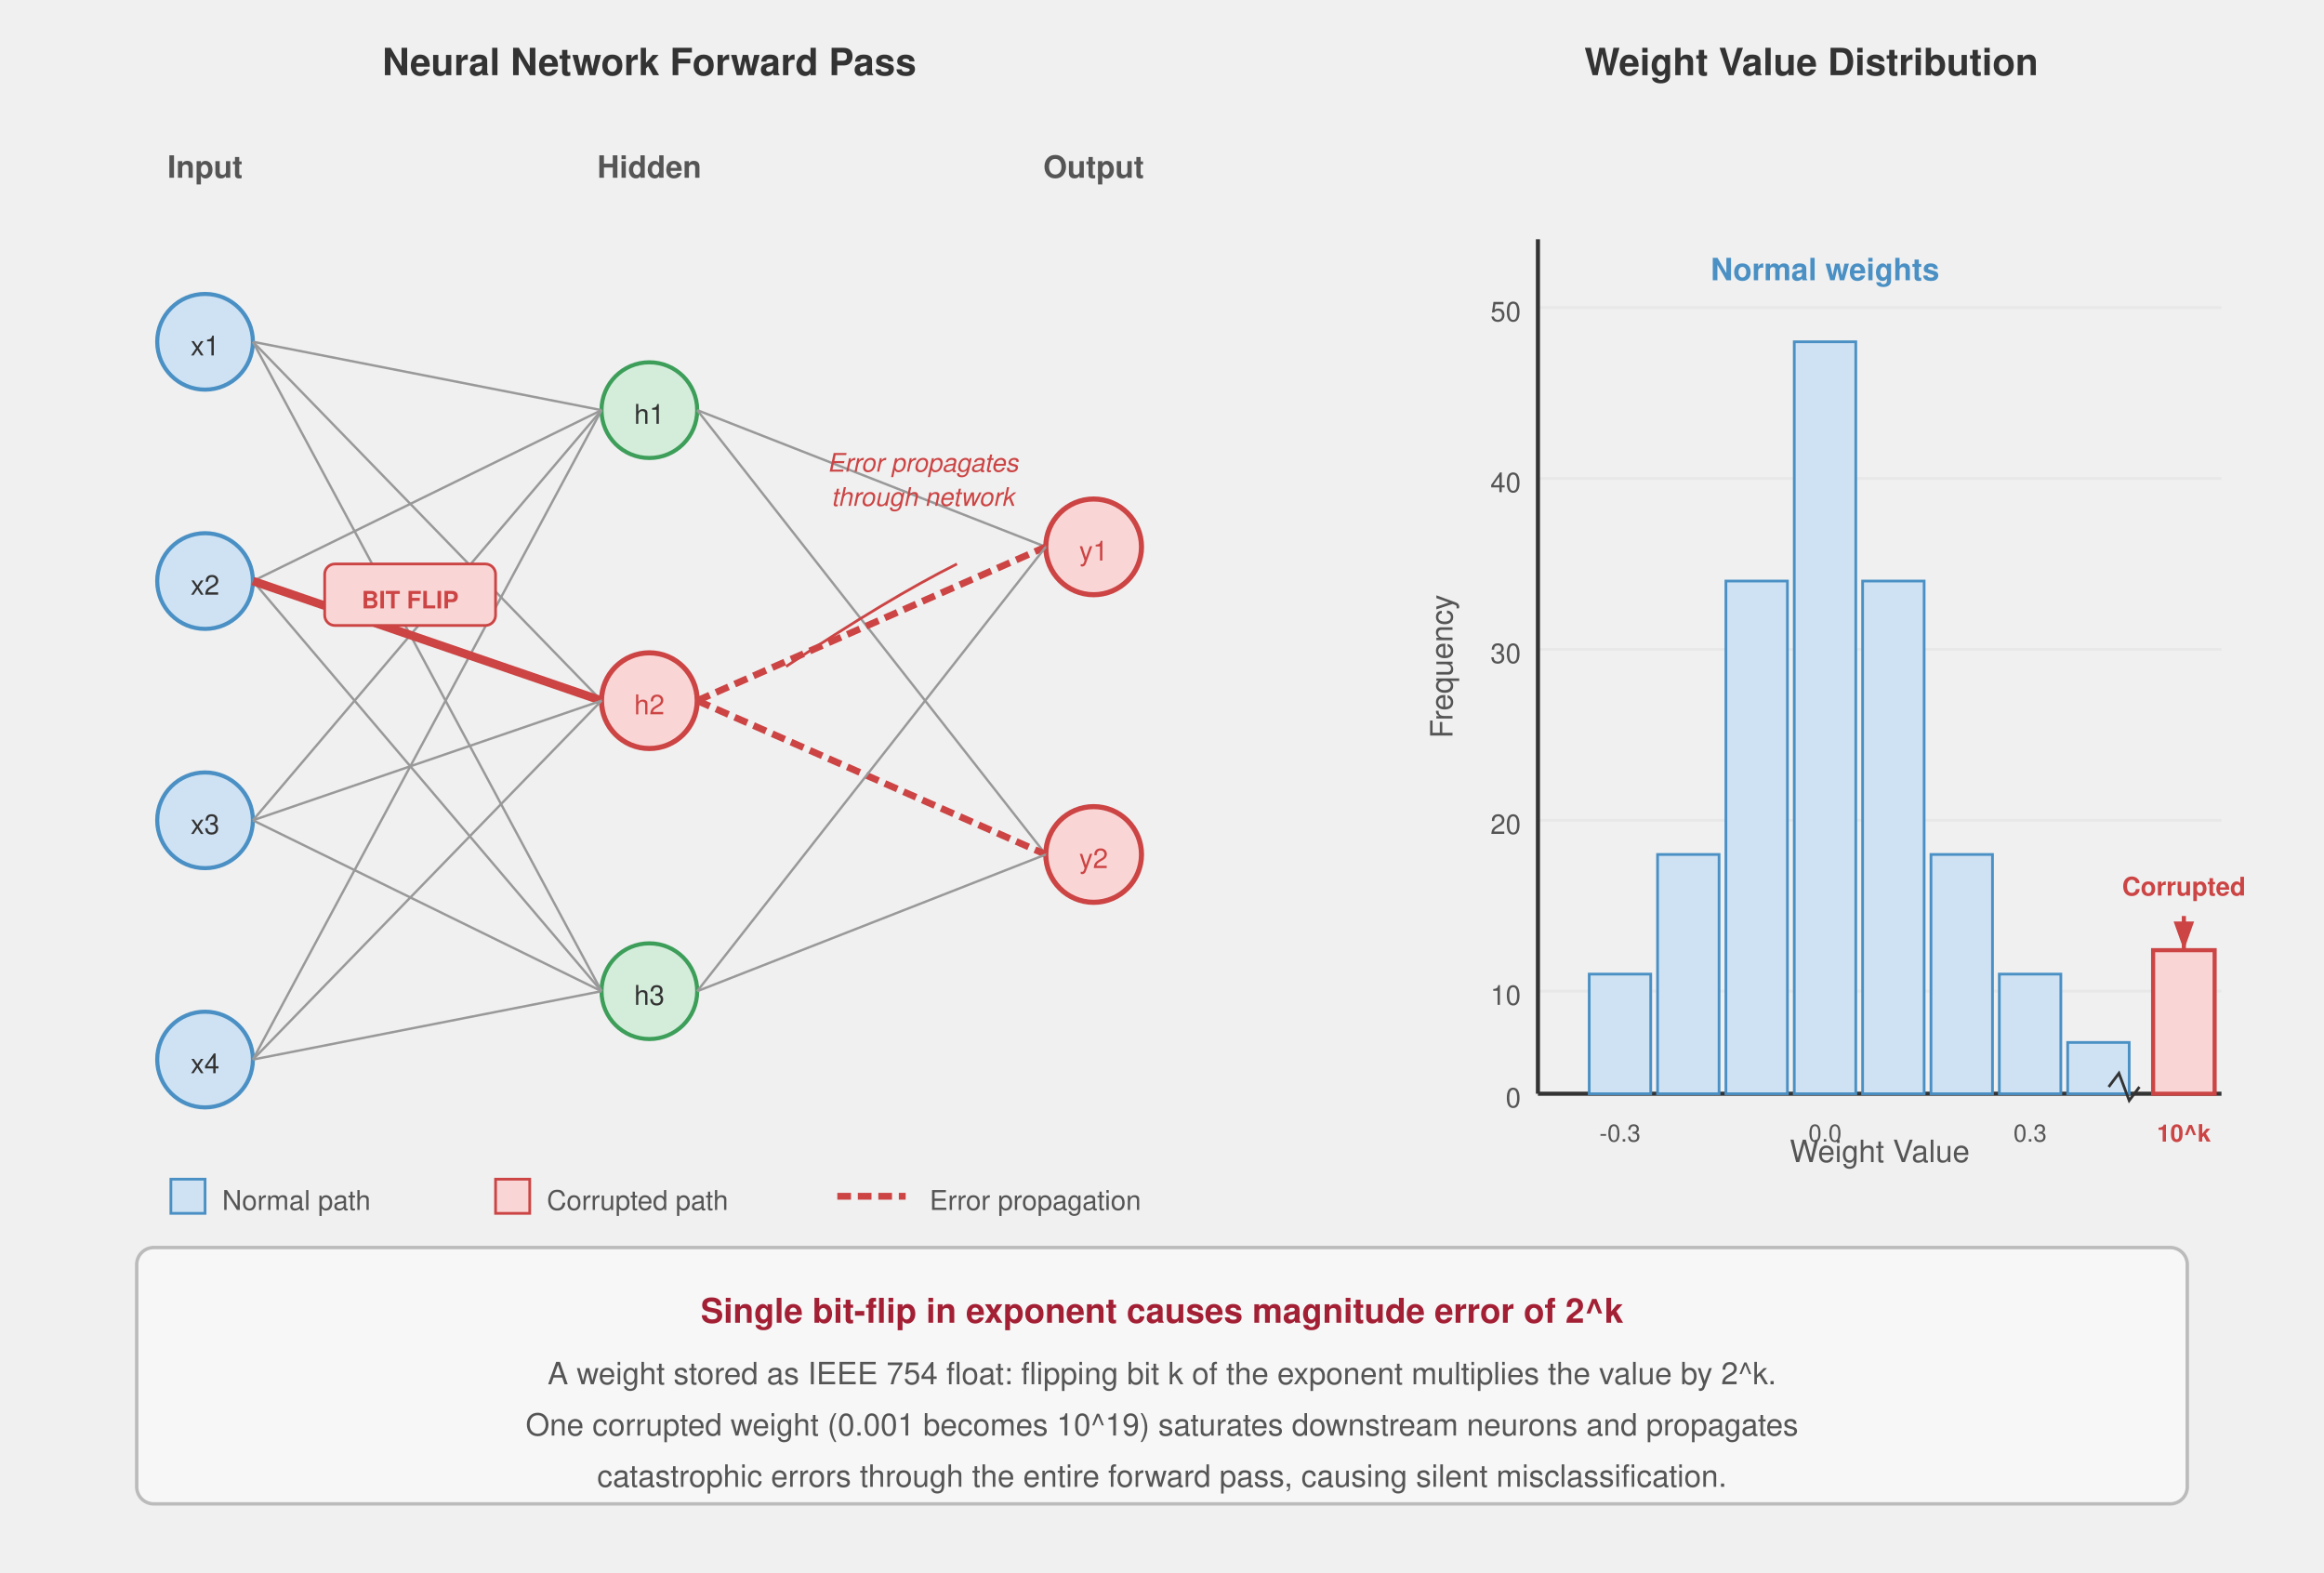
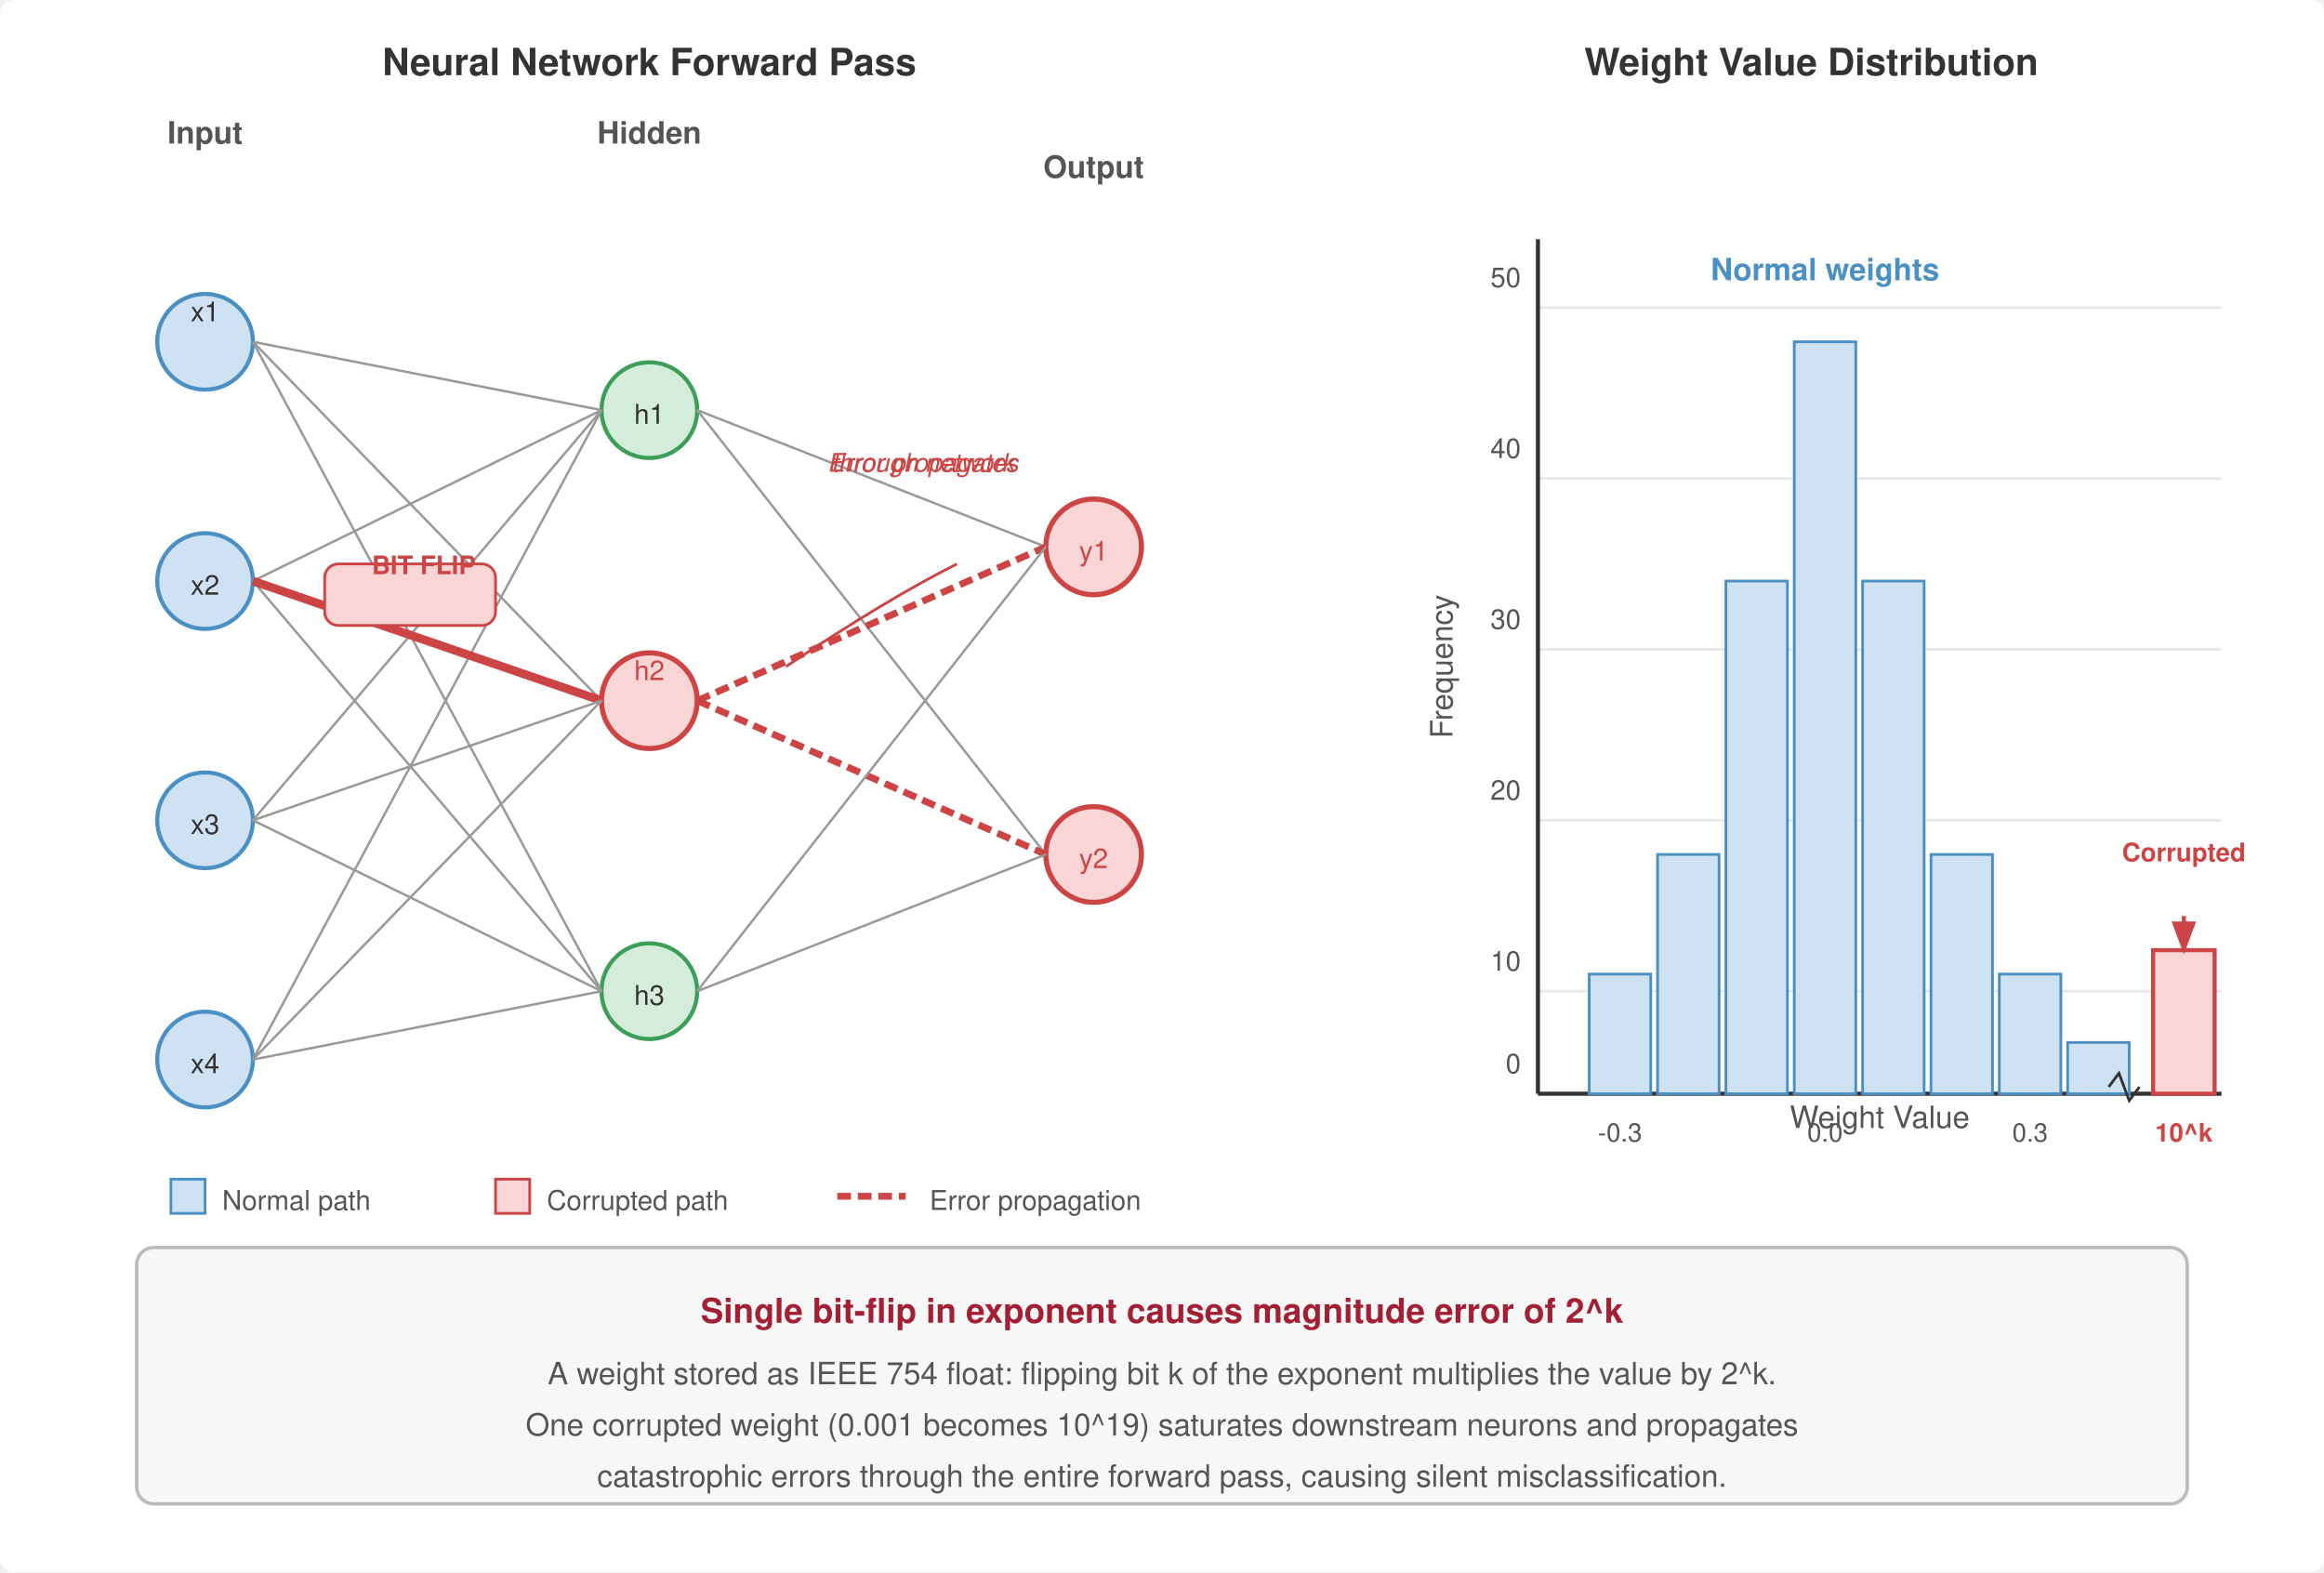
<svg xmlns="http://www.w3.org/2000/svg" viewBox="0 0 680 460" font-family="Helvetica Neue, Helvetica, Arial, sans-serif">
+   <rect width="680" height="460" fill="#fff" rx="4" />
  <defs>
-     <marker id="arrow" markerWidth="7" markerHeight="5" refX="7" refY="2.5" orient="auto">
-       <path d="M0,0 L7,2.5 L0,5 Z" fill="#333" />
+     <marker id="arrow" markerWidth="8" markerHeight="6" refX="7" refY="3" orient="auto">
+       <path d="M0,0 L8,3 L0,6 Z" fill="#333" />
    </marker>
-     <marker id="arrow-red" markerWidth="7" markerHeight="5" refX="7" refY="2.5" orient="auto">
-       <path d="M0,0 L7,2.5 L0,5 Z" fill="#c44" />
+     <marker id="arrow-red" markerWidth="8" markerHeight="6" refX="7" refY="3" orient="auto">
+       <path d="M0,0 L8,3 L0,6 Z" fill="#c44" />
    </marker>
  </defs>
  <text x="190" y="22" text-anchor="middle" font-size="11" font-weight="700" fill="#333">Neural Network Forward Pass</text>
-   <text x="60" y="52" text-anchor="middle" font-size="9" font-weight="600" fill="#555">Input</text>
-   <text x="190" y="52" text-anchor="middle" font-size="9" font-weight="600" fill="#555">Hidden</text>
+   <text x="60" y="42.0" text-anchor="middle" font-size="9" font-weight="600" fill="#555">Input</text>
+   <text x="190" y="42.0" text-anchor="middle" font-size="9" font-weight="600" fill="#555">Hidden</text>
  <text x="320" y="52" text-anchor="middle" font-size="9" font-weight="600" fill="#555">Output</text>
  <circle cx="60" cy="100" r="14" fill="#cfe2f3" stroke="#4a90c4" stroke-width="1.2" />
-   <text x="60" y="104" text-anchor="middle" font-size="8" fill="#333">x1</text>
+   <text x="60" y="94.0" text-anchor="middle" font-size="8" fill="#333">x1</text>
  <circle cx="60" cy="170" r="14" fill="#cfe2f3" stroke="#4a90c4" stroke-width="1.2" />
  <text x="60" y="174" text-anchor="middle" font-size="8" fill="#333">x2</text>
  <circle cx="60" cy="240" r="14" fill="#cfe2f3" stroke="#4a90c4" stroke-width="1.2" />
  <text x="60" y="244" text-anchor="middle" font-size="8" fill="#333">x3</text>
  <circle cx="60" cy="310" r="14" fill="#cfe2f3" stroke="#4a90c4" stroke-width="1.2" />
  <text x="60" y="314" text-anchor="middle" font-size="8" fill="#333">x4</text>
  <circle cx="190" cy="120" r="14" fill="#d4edda" stroke="#3d9e5a" stroke-width="1.2" />
  <text x="190" y="124" text-anchor="middle" font-size="8" fill="#333">h1</text>
  <circle cx="190" cy="205" r="14" fill="#f9d6d5" stroke="#c44" stroke-width="1.5" />
-   <text x="190" y="209" text-anchor="middle" font-size="8" fill="#c44">h2</text>
+   <text x="190" y="199.0" text-anchor="middle" font-size="8" fill="#c44">h2</text>
  <circle cx="190" cy="290" r="14" fill="#d4edda" stroke="#3d9e5a" stroke-width="1.2" />
  <text x="190" y="294" text-anchor="middle" font-size="8" fill="#333">h3</text>
  <circle cx="320" cy="160" r="14" fill="#f9d6d5" stroke="#c44" stroke-width="1.5" />
  <text x="320" y="164" text-anchor="middle" font-size="8" fill="#c44">y1</text>
  <circle cx="320" cy="250" r="14" fill="#f9d6d5" stroke="#c44" stroke-width="1.5" />
  <text x="320" y="254" text-anchor="middle" font-size="8" fill="#c44">y2</text>
  <line x1="74" y1="100" x2="176" y2="120" stroke="#999" stroke-width="0.7" />
  <line x1="74" y1="170" x2="176" y2="120" stroke="#999" stroke-width="0.7" />
  <line x1="74" y1="240" x2="176" y2="120" stroke="#999" stroke-width="0.7" />
  <line x1="74" y1="310" x2="176" y2="120" stroke="#999" stroke-width="0.7" />
  <line x1="74" y1="100" x2="176" y2="290" stroke="#999" stroke-width="0.7" />
  <line x1="74" y1="170" x2="176" y2="290" stroke="#999" stroke-width="0.7" />
  <line x1="74" y1="240" x2="176" y2="290" stroke="#999" stroke-width="0.7" />
  <line x1="74" y1="310" x2="176" y2="290" stroke="#999" stroke-width="0.7" />
  <line x1="74" y1="100" x2="176" y2="205" stroke="#999" stroke-width="0.7" />
  <line x1="74" y1="170" x2="176" y2="205" stroke="#c44" stroke-width="2.5" />
  <line x1="74" y1="240" x2="176" y2="205" stroke="#999" stroke-width="0.7" />
  <line x1="74" y1="310" x2="176" y2="205" stroke="#999" stroke-width="0.7" />
-   <rect x="95" y="165" width="50" height="18" rx="3" fill="#f9d6d5" stroke="#c44" stroke-width="0.8" />
-   <text x="120" y="178" text-anchor="middle" font-size="7" fill="#c44" font-weight="700">BIT FLIP</text>
+   <rect x="95" y="165" width="50" height="18" rx="4" fill="#f9d6d5" stroke="#c44" stroke-width="0.8" />
+   <text x="124" y="168.0" text-anchor="middle" font-size="7.5" fill="#c44" font-weight="700">BIT FLIP</text>
  <line x1="204" y1="120" x2="306" y2="160" stroke="#999" stroke-width="0.7" />
  <line x1="204" y1="120" x2="306" y2="250" stroke="#999" stroke-width="0.7" />
  <line x1="204" y1="205" x2="306" y2="160" stroke="#c44" stroke-width="2" stroke-dasharray="4,2" />
  <line x1="204" y1="205" x2="306" y2="250" stroke="#c44" stroke-width="2" stroke-dasharray="4,2" />
  <line x1="204" y1="290" x2="306" y2="160" stroke="#999" stroke-width="0.7" />
  <line x1="204" y1="290" x2="306" y2="250" stroke="#999" stroke-width="0.7" />
  <path d="M230,195 Q260,175 280,165" fill="none" stroke="#c44" stroke-width="0.8" />
  <text x="270" y="138" text-anchor="middle" font-size="7.5" fill="#c44" font-style="italic">Error propagates</text>
-   <text x="270" y="148" text-anchor="middle" font-size="7.5" fill="#c44" font-style="italic">through network</text>
+   <text x="270" y="138.0" text-anchor="middle" font-size="7.5" fill="#c44" font-style="italic">through network</text>
  <text x="530" y="22" text-anchor="middle" font-size="11" font-weight="700" fill="#333">Weight Value Distribution</text>
  <g transform="translate(410, 40)">
    <line x1="40" y1="50" x2="240" y2="50" stroke="#e8e8e8" stroke-width="0.8" />
    <line x1="40" y1="100" x2="240" y2="100" stroke="#e8e8e8" stroke-width="0.8" />
    <line x1="40" y1="150" x2="240" y2="150" stroke="#e8e8e8" stroke-width="0.8" />
    <line x1="40" y1="200" x2="240" y2="200" stroke="#e8e8e8" stroke-width="0.8" />
    <line x1="40" y1="250" x2="240" y2="250" stroke="#e8e8e8" stroke-width="0.8" />
    <line x1="40" y1="280" x2="240" y2="280" stroke="#333" stroke-width="1.2" />
    <line x1="40" y1="30" x2="40" y2="280" stroke="#333" stroke-width="1.2" />
    <text x="15" y="155" text-anchor="middle" font-size="9" fill="#555" transform="rotate(-90, 15, 155)">Frequency</text>
-     <text x="140" y="300" text-anchor="middle" font-size="9" fill="#555">Weight Value</text>
-     <text x="35" y="54" text-anchor="end" font-size="8" fill="#555">50</text>
-     <text x="35" y="104" text-anchor="end" font-size="8" fill="#555">40</text>
-     <text x="35" y="154" text-anchor="end" font-size="8" fill="#555">30</text>
-     <text x="35" y="204" text-anchor="end" font-size="8" fill="#555">20</text>
-     <text x="35" y="254" text-anchor="end" font-size="8" fill="#555">10</text>
-     <text x="35" y="284" text-anchor="end" font-size="8" fill="#555">0</text>
+     <text x="140" y="290.0" text-anchor="middle" font-size="9" fill="#555">Weight Value</text>
+     <text x="35" y="44.0" text-anchor="end" font-size="8" fill="#555">50</text>
+     <text x="35" y="94.0" text-anchor="end" font-size="8" fill="#555">40</text>
+     <text x="35" y="144.0" text-anchor="end" font-size="8" fill="#555">30</text>
+     <text x="35" y="194.0" text-anchor="end" font-size="8" fill="#555">20</text>
+     <text x="35" y="244.0" text-anchor="end" font-size="8" fill="#555">10</text>
+     <text x="35" y="274.0" text-anchor="end" font-size="8" fill="#555">0</text>
    <rect x="55" y="245" width="18" height="35" fill="#cfe2f3" stroke="#4a90c4" stroke-width="0.8" />
    <rect x="75" y="210" width="18" height="70" fill="#cfe2f3" stroke="#4a90c4" stroke-width="0.8" />
    <rect x="95" y="130" width="18" height="150" fill="#cfe2f3" stroke="#4a90c4" stroke-width="0.8" />
    <rect x="115" y="60" width="18" height="220" fill="#cfe2f3" stroke="#4a90c4" stroke-width="0.8" />
    <rect x="135" y="130" width="18" height="150" fill="#cfe2f3" stroke="#4a90c4" stroke-width="0.8" />
    <rect x="155" y="210" width="18" height="70" fill="#cfe2f3" stroke="#4a90c4" stroke-width="0.8" />
    <rect x="175" y="245" width="18" height="35" fill="#cfe2f3" stroke="#4a90c4" stroke-width="0.8" />
    <rect x="195" y="265" width="18" height="15" fill="#cfe2f3" stroke="#4a90c4" stroke-width="0.8" />
    <rect x="220" y="238" width="18" height="42" fill="#f9d6d5" stroke="#c44" stroke-width="1.2" />
-     <text x="64" y="294" text-anchor="middle" font-size="7" fill="#555">-0.3</text>
-     <text x="124" y="294" text-anchor="middle" font-size="7" fill="#555">0.0</text>
-     <text x="184" y="294" text-anchor="middle" font-size="7" fill="#555">0.3</text>
-     <text x="229" y="294" text-anchor="middle" font-size="7" fill="#c44" font-weight="700">10^k</text>
+     <text x="64" y="294" text-anchor="middle" font-size="7.5" fill="#555">-0.3</text>
+     <text x="124" y="294" text-anchor="middle" font-size="7.5" fill="#555">0.0</text>
+     <text x="184" y="294" text-anchor="middle" font-size="7.5" fill="#555">0.3</text>
+     <text x="229" y="294" text-anchor="middle" font-size="7.5" fill="#c44" font-weight="700">10^k</text>
    <line x1="229" y1="228" x2="229" y2="238" stroke="#c44" stroke-width="1.2" marker-end="url(#arrow-red)" />
-     <text x="229" y="222" text-anchor="middle" font-size="7.5" fill="#c44" font-weight="600">Corrupted</text>
+     <text x="229" y="212.0" text-anchor="middle" font-size="7.5" fill="#c44" font-weight="600">Corrupted</text>
    <path d="M207,278 L210,274 L213,282 L216,278" fill="none" stroke="#333" stroke-width="0.8" />
    <text x="124" y="42" text-anchor="middle" font-size="9" fill="#4a90c4" font-weight="600">Normal weights</text>
  </g>
  <rect x="40" y="365" width="600" height="75" rx="5" fill="#f7f7f7" stroke="#bbb" stroke-width="1" />
  <text x="340" y="387" text-anchor="middle" font-size="10" font-weight="700" fill="#a31f34">Single bit-flip in exponent causes magnitude error of 2^k</text>
  <text x="340" y="405" text-anchor="middle" font-size="9" fill="#555">A weight stored as IEEE 754 float: flipping bit k of the exponent multiplies the value by 2^k.</text>
  <text x="340" y="420" text-anchor="middle" font-size="9" fill="#555">One corrupted weight (0.001 becomes 10^19) saturates downstream neurons and propagates</text>
  <text x="340" y="435" text-anchor="middle" font-size="9" fill="#555">catastrophic errors through the entire forward pass, causing silent misclassification.</text>
  <g transform="translate(50, 350)">
    <rect x="0" y="-5" width="10" height="10" fill="#cfe2f3" stroke="#4a90c4" stroke-width="0.8" />
    <text x="15" y="4" font-size="8" fill="#555">Normal path</text>
    <rect x="95" y="-5" width="10" height="10" fill="#f9d6d5" stroke="#c44" stroke-width="0.8" />
    <text x="110" y="4" font-size="8" fill="#555">Corrupted path</text>
    <line x1="195" y1="0" x2="215" y2="0" stroke="#c44" stroke-width="2" stroke-dasharray="4,2" />
    <text x="222" y="4" font-size="8" fill="#555">Error propagation</text>
  </g>
</svg>
